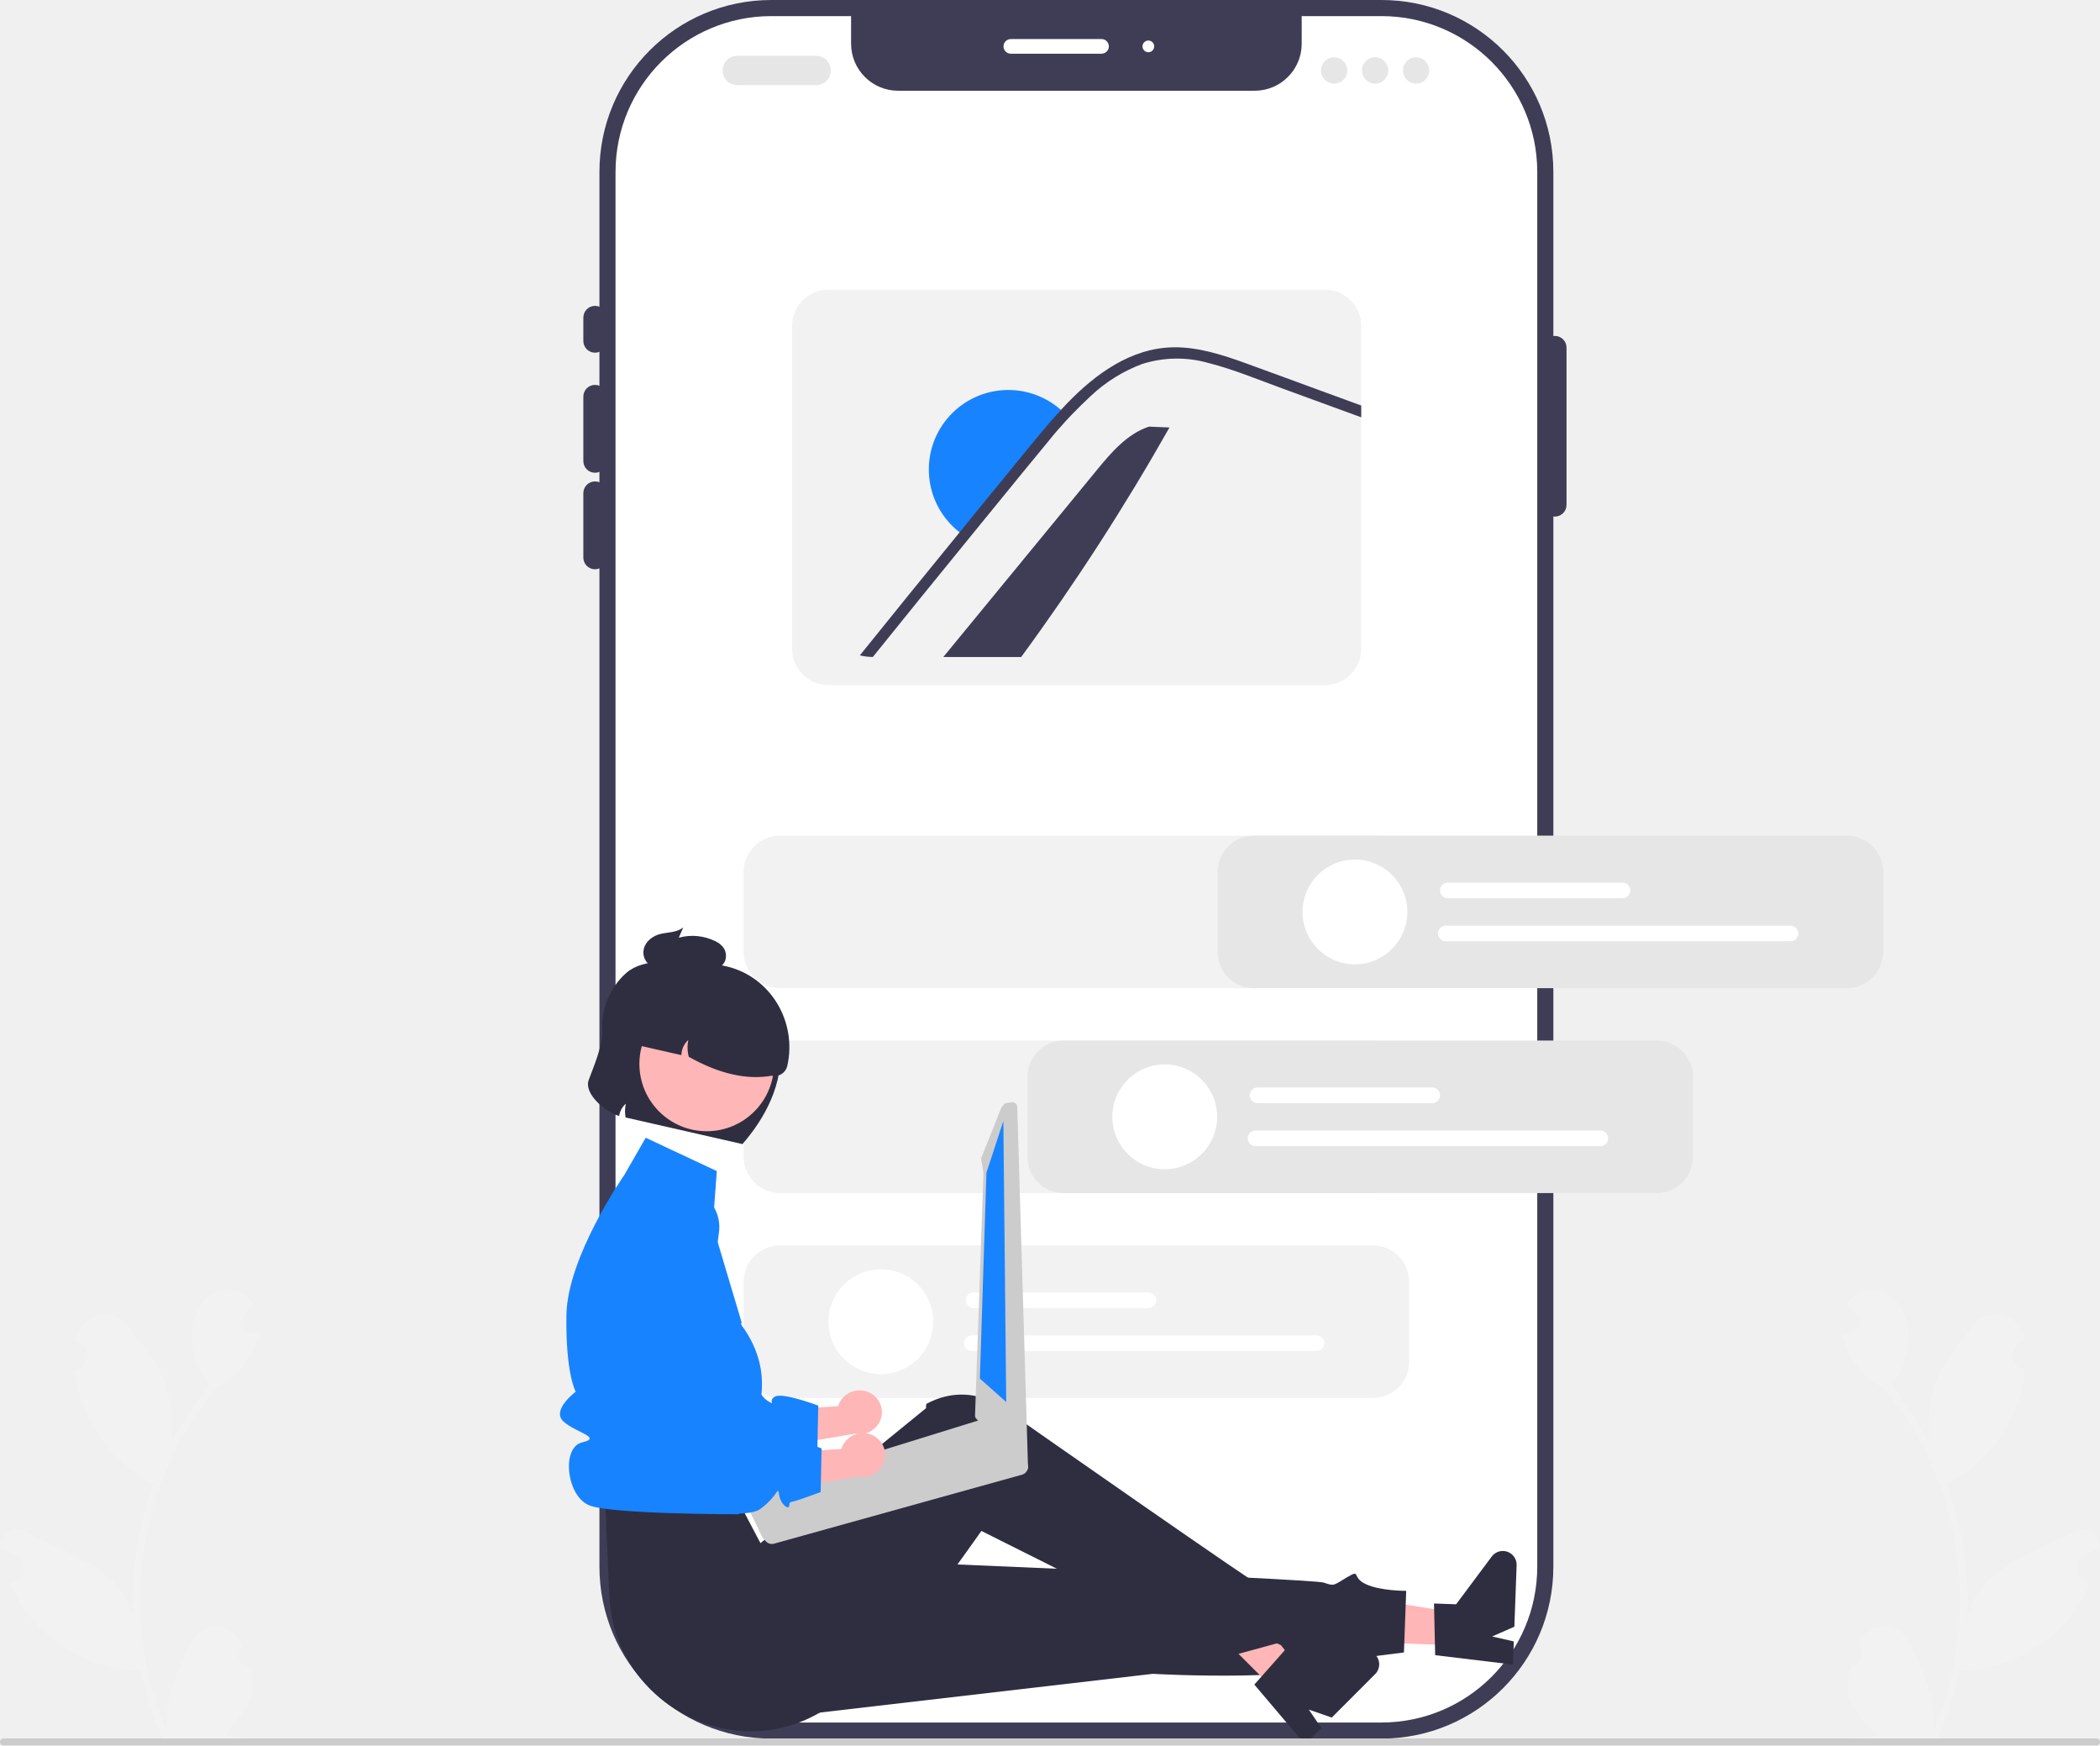
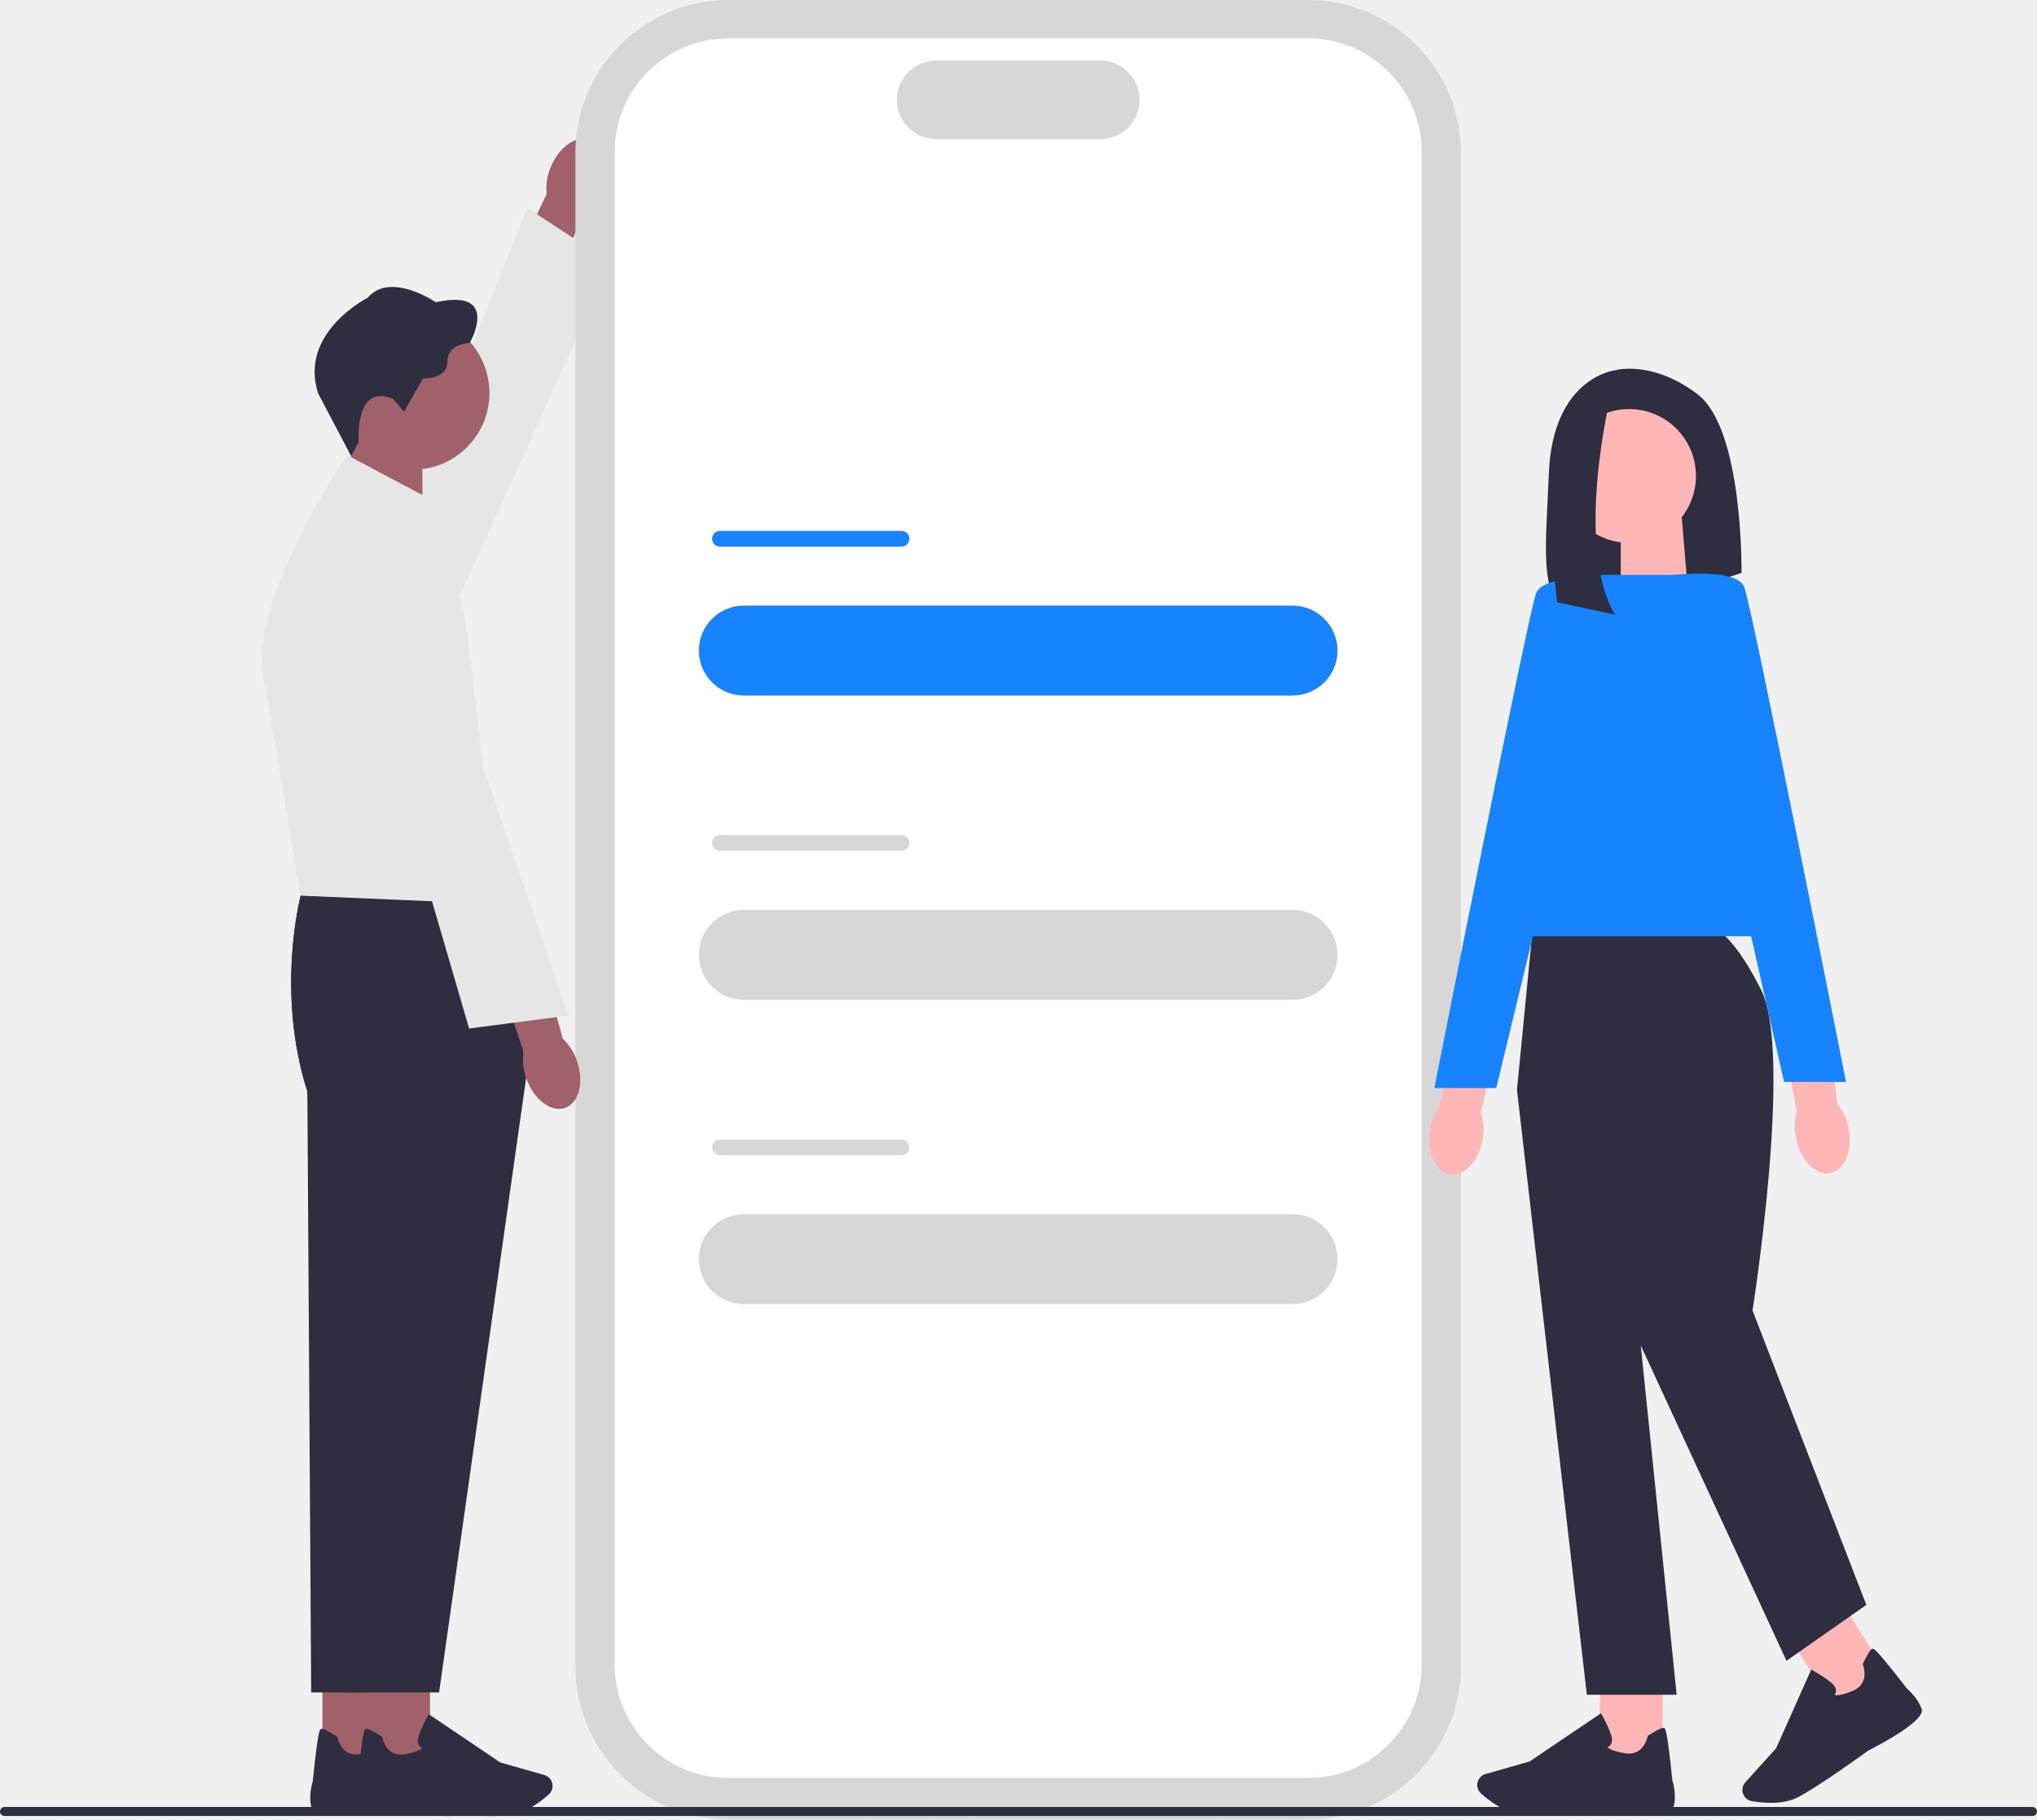
- <svg xmlns="http://www.w3.org/2000/svg" width="717.67" height="596.329" viewBox="0 0 717.67 596.329" role="img" artist="Katerina Limpitsouni" source="https://undraw.co/">
-   <rect x="204.855" width="326" height="594" rx="58.728" fill="#3f3d56" />
-   <path d="M766.52,210.568v476.54a53.292,53.292,0,0,1-53.23,53.23h-208.54a53.292,53.292,0,0,1-53.23-53.23v-476.54a53.292,53.292,0,0,1,53.23-53.23h27.27v9.42a16.081,16.081,0,0,0,16.08,16.08h121.84a16.081,16.081,0,0,0,16.08-16.08v-9.42h27.27A53.292,53.292,0,0,1,766.52,210.568Z" transform="translate(-241.165 -151.8354)" fill="#fff" />
-   <path d="M444.52,272.335a4.005,4.005,0,0,1-4-4v-8a4,4,0,0,1,8,0v8A4.005,4.005,0,0,1,444.52,272.335Z" transform="translate(-241.165 -151.8354)" fill="#3f3d56" />
-   <path d="M444.52,313.357a4.005,4.005,0,0,1-4-4V287.335a4,4,0,0,1,8,0v22.021A4.005,4.005,0,0,1,444.52,313.357Z" transform="translate(-241.165 -151.8354)" fill="#3f3d56" />
-   <path d="M444.52,346.335a4.005,4.005,0,0,1-4-4V320.314a4,4,0,0,1,8,0v22.021A4.005,4.005,0,0,1,444.52,346.335Z" transform="translate(-241.165 -151.8354)" fill="#3f3d56" />
-   <path d="M772.52,328.335a4.005,4.005,0,0,1-4-4V270.602a4,4,0,0,1,8,0v53.733A4.005,4.005,0,0,1,772.52,328.335Z" transform="translate(-241.165 -151.8354)" fill="#3f3d56" />
-   <path d="M617.612,170.181h-31a2.5,2.5,0,0,1,0-5h31a2.5,2.5,0,0,1,0,5Z" transform="translate(-241.165 -151.8354)" fill="#fff" />
-   <circle cx="392.447" cy="15.846" r="2" fill="#fff" />
-   <path d="M873.917,720.853a3.564,3.564,0,0,0,2.524-6.201c-.093-.356-.16-.612-.253-.968a9.575,9.575,0,0,1,17.749-.336c4.318,9.846,9.881,20.028,7.267,30.943,17.594-38.227,11.037-85.508-15.81-117.8-7.374-3.971-13.387-11.093-15.014-19.414,3.642,1.195,8.14-1.8,5.374-5.598-1.197-1.45-2.405-2.889-3.602-4.339,13.65-14.818,30.301,8.108,15.31,28.074a114.265,114.265,0,0,1,13.024,19.951,48.043,48.043,0,0,1,2.656-22.342c2.682-6.649,7.775-12.276,12.252-18.044,5.443-7.029,16.813-3.918,17.639,4.928-5.069,1.72-5.659,9.071.166,10.02-1.367,16.483-11.982,31.721-26.732,39.085a114.71,114.71,0,0,1,6.725,47.885c2.435-19.011,22.771-23.812,36.944-31.494a5.549,5.549,0,0,1,8.516,5.54,32.051,32.051,0,0,0-5.589,3.017,4.844,4.844,0,0,0,2.335,8.821c-7.011,17.839-25.462,29.949-44.529,30.064a117.929,117.929,0,0,1-7.701,23.201l-28.298.269c-.104-.313-.199-.637-.293-.951a32.153,32.153,0,0,0,7.826-.541c-7.008-8.139-12.407-12.274-8.483-23.767Z" transform="translate(-241.165 -151.8354)" fill="#f2f2f2" />
-   <path d="M326.162,720.853a3.564,3.564,0,0,1-2.524-6.201c.093-.356.16-.612.253-.968a9.575,9.575,0,0,0-17.749-.336c-4.318,9.846-9.881,20.028-7.267,30.943-17.594-38.227-11.037-85.508,15.81-117.8,7.374-3.971,13.387-11.093,15.014-19.414-3.642,1.195-8.14-1.8-5.374-5.598,1.197-1.45,2.405-2.889,3.602-4.339-13.65-14.818-30.301,8.108-15.31,28.074a114.265,114.265,0,0,0-13.024,19.951,48.043,48.043,0,0,0-2.656-22.342c-2.682-6.649-7.775-12.276-12.252-18.044-5.443-7.029-16.813-3.918-17.639,4.928,5.069,1.72,5.659,9.071-.166,10.02,1.367,16.483,11.982,31.721,26.732,39.085a114.71,114.71,0,0,0-6.725,47.885c-2.435-19.011-22.771-23.812-36.944-31.494a5.549,5.549,0,0,0-8.516,5.54,32.051,32.051,0,0,1,5.589,3.017,4.844,4.844,0,0,1-2.335,8.821c7.011,17.839,25.462,29.949,44.529,30.064a117.929,117.929,0,0,0,7.701,23.201l28.298.269c.104-.313.199-.637.293-.951a32.153,32.153,0,0,1-7.826-.541c7.008-8.139,12.407-12.274,8.483-23.767Z" transform="translate(-241.165 -151.8354)" fill="#f2f2f2" />
-   <path d="M520.106,180.908h-27a5,5,0,0,1,0-10h27a5,5,0,0,1,0,10Z" transform="translate(-241.165 -151.8354)" fill="#e6e6e6" />
-   <circle cx="455.941" cy="24.073" r="4.5" fill="#e6e6e6" />
-   <circle cx="469.941" cy="24.073" r="4.5" fill="#e6e6e6" />
-   <circle cx="483.941" cy="24.073" r="4.5" fill="#e6e6e6" />
-   <path d="M693.959,250.793h-169.7a12.417,12.417,0,0,0-12.4,12.4v110.31a12.417,12.417,0,0,0,12.4,12.4h169.7a12.411,12.411,0,0,0,12.4-12.4v-110.31A12.411,12.411,0,0,0,693.959,250.793Z" transform="translate(-241.165 -151.8354)" fill="#f2f2f2" />
-   <path d="M640.832,297.884a791.404,791.404,0,0,1-50.682,78.42H563.538q26.146-31.853,52.332-63.706c5.008-6.114,10.443-12.52,17.955-15.005Z" transform="translate(-241.165 -151.8354)" fill="#3f3d56" />
-   <path d="M605.466,293.536c-2.776,2.892-5.435,5.901-7.939,9.026-5.513,6.638-10.948,13.335-16.402,20.013-3.397,4.154-6.794,8.308-10.152,12.462a24.789,24.789,0,0,1-3.028-2.29A27.161,27.161,0,0,1,602.651,290.974,25.035,25.035,0,0,1,605.466,293.536Z" transform="translate(-241.165 -151.8354)" fill="#1883FF" />
-   <path d="M706.359,290.382v4.03l-1.8-.66-25.33-9.26c-8.25-3.01-16.48-6.45-25-8.62a39.402,39.402,0,0,0-22.64.29,51.95,51.95,0,0,0-17.64,10.95c-2.25,2.08-4.43,4.21-6.54,6.42-.69.73-1.38,1.46-2.06,2.19-2.04,2.22-4.01,4.49-5.88,6.84-5.51,6.64-10.95,13.34-16.4,20.01-3.4,4.16-6.8,8.31-10.16,12.46q-16.83,20.595-33.46,41.27a19.537,19.537,0,0,1-4.43-.56q16.965-21.075,34.09-42.04.39-.48.78-.96c1.34-1.67,2.71-3.35,4.07-5.02q8.535-10.455,17.08-20.89c4.14-5.06,8.25-10.14,12.71-14.94.27-.31.55-.61.84-.92.43-.46.86-.91,1.3-1.38,9.69-10.01,21.78-18.86,36.26-19.1,8.52-.13,16.75,2.57,24.67,5.42,8.53,3.09,17.03,6.23,25.55,9.35Z" transform="translate(-241.165 -151.8354)" fill="#3f3d56" />
-   <path d="M710.35,629.454H507.691a12.413,12.413,0,0,1-12.399-12.399V589.742a12.413,12.413,0,0,1,12.399-12.399H710.35a12.413,12.413,0,0,1,12.399,12.399v27.313A12.413,12.413,0,0,1,710.35,629.454Z" transform="translate(-241.165 -151.8354)" fill="#f2f2f2" />
-   <path d="M710.35,489.454H507.691a12.413,12.413,0,0,1-12.399-12.399V449.742a12.413,12.413,0,0,1,12.399-12.399H710.35a12.413,12.413,0,0,1,12.399,12.399v27.313A12.413,12.413,0,0,1,710.35,489.454Z" transform="translate(-241.165 -151.8354)" fill="#f2f2f2" />
-   <path d="M710.35,559.454H507.691a12.413,12.413,0,0,1-12.399-12.399V519.742a12.413,12.413,0,0,1,12.399-12.399H710.35a12.413,12.413,0,0,1,12.399,12.399v27.313A12.413,12.413,0,0,1,710.35,559.454Z" transform="translate(-241.165 -151.8354)" fill="#f2f2f2" />
-   <path d="M633.641,598.724H573.93a2.671,2.671,0,0,1,0-5.342H633.641a2.671,2.671,0,0,1,0,5.342Z" transform="translate(-241.165 -151.8354)" fill="#fff" />
-   <path d="M691.072,613.415H573.262a2.671,2.671,0,0,1,0-5.342h117.81a2.671,2.671,0,0,1,0,5.342Z" transform="translate(-241.165 -151.8354)" fill="#fff" />
-   <circle cx="301.042" cy="451.563" r="17.909" fill="#fff" />
-   <path d="M538.216,627.589a7.744,7.744,0,0,0-10.203,3.547,7.431,7.431,0,0,0-.44,1.147l-26.969,1.612-3.997,13.972,36.706-6.202a7.723,7.723,0,0,0,8.487-4.106A7.391,7.391,0,0,0,538.4,627.676Q538.309,627.631,538.216,627.589Z" transform="translate(-241.165 -151.8354)" fill="#ffb6b6" />
-   <path d="M478.687,558.67l0,0a13.373,13.373,0,0,0-18.045,9.162l-7.415,29.943,1.395,52.384s38.702,7.426,45.199,2.653,5.887-8.327,6.497-4.774,3.399,5.045,3.437,3.631.354-1.172,1.973-1.598,8.765-3.06,8.765-3.06l.32-14.935s-11.814-4.479-14.68-3.142.61,3.554-2.866,1.336-3.856-9.216-4.45-2.909-2.334,7.482-4.94,4.677-14.681-1.013-14.681-1.013l7.683-58.23A13.373,13.373,0,0,0,478.687,558.67Z" transform="translate(-241.165 -151.8354)" fill="#1883FF" />
-   <polygon points="498.157 562.178 498.564 551.148 456.212 544.329 455.612 560.608 498.157 562.178" fill="#ffb6b6" />
-   <path d="M731.634,717.334l-.402-17.661,7.55.279,12.189-16.327a4.719,4.719,0,0,1,8.498,2.997l-.774,20.98-7.602,3.341,7.416,1.687-.292,7.91Z" transform="translate(-241.165 -151.8354)" fill="#2f2e41" />
-   <path d="M500.963,739.308,635.106,723.709s57.927,3.346,71.519-5.496l14.332-1.809.777-21.053s-8.764.065-13.803-2.283-1.537-5.221-6.341-2.396-4.297,3.164-8.011,1.866-174.05-8.261-174.05-8.261Z" transform="translate(-241.165 -151.8354)" fill="#2f2e41" />
-   <polygon points="436.563 578.337 444.363 570.527 417.953 536.724 406.441 548.25 436.563 578.337" fill="#ffb6b6" />
-   <path d="M669.833,727.378l11.717-13.22,5.345,5.339,20.04-3.679a4.719,4.719,0,0,1,4.192,7.977l-14.836,14.854-7.845-2.721,4.289,6.281-5.594,5.6Z" transform="translate(-241.165 -151.8354)" fill="#2f2e41" />
-   <path d="M448.039,665.843l1.334,31c1.57,36.493,41.759,58.581,72.923,39.527q.862-.527,1.729-1.091s11.814-3.173,11.456-8.197,2.528-7.47,5.082-6.1S576.558,674.89,576.558,674.89s69.482,34.659,84.81,42.818l16.173-4.407s6.087,2.875,3.894-1.283-2.586-2.167-3.26-6.697-2.397-10.147-3.442-9.911-85.957-59.195-85.957-59.195-13.833-14-30.993-4.756c-.357,1.358-.052,1.405-.052,1.405l-56.684,46.189-8.009-15.211Z" transform="translate(-241.165 -151.8354)" fill="#2f2e41" />
-   <path d="M486.138,551.94l-24.304-11.39-7.276,12.661s-19.542,27.887-19.825,48.005,3.185,26.101,3.185,26.101-8.426,6.299-4.213,10.15,13.54,5.512,6.376,7.181-5.348,18.569,2.652,21.569,50.964,2.974,50.964,2.974a7.651,7.651,0,0,1,1.89-7.534c3.331-3.339,6.331-.943,3.331-6.141s-8-2.198-4-9.198,3.999-9.092,3.999-9.092,8.154-15.519-4.128-32.355c-.749-1.026-.119-1.066-.119-1.066l-9.918-33.236Z" transform="translate(-241.165 -151.8354)" fill="#1883FF" />
-   <path d="M446.971,504.046c.206,5.134-3.03,12.407-4.623,16.793-1.703,4.689,5.679,10.913,10.405,12.276a6.989,6.989,0,0,1,2.289-4.197,11.967,11.967,0,0,0-.087,4.708l39.948,9.094c7.187-8.322,14.413-20.287,12.837-34.717a14.04,14.04,0,0,0-6.761-14l-20.195-11.931c-8.59-1.956-19.408-3.136-25.613,2.179A24.575,24.575,0,0,0,446.971,504.046Z" transform="translate(-241.165 -151.8354)" fill="#2f2e41" />
-   <circle cx="241.514" cy="363.489" r="23" fill="#ffb6b6" />
-   <path d="M455.734,503.036l-1.11,4.875,19.404,4.417a7.156,7.156,0,0,1,2.386-5.21,12.192,12.192,0,0,0,.139,5.785c10.464,5.872,19.896,7.952,28.354,6.455a4.431,4.431,0,0,0,5.304-3.337v0c3.403-14.947-5.512-30.225-20.386-33.935a27.997,27.997,0,0,0-34.09,20.949Z" transform="translate(-241.165 -151.8354)" fill="#2f2e41" />
-   <path d="M467.079,470.871c2.559-.555,5.266-.421,7.579-2.154l-1.517,3.482a17.626,17.626,0,0,1,12.585,1.257,6.73,6.73,0,0,1,2.849,2.412,4.957,4.957,0,0,1,.375,4.269,4.641,4.641,0,0,1-2.718,2.581,8.963,8.963,0,0,1-3.326.348q-7.083-.165-14.166-.33a10.591,10.591,0,0,1-5.225-1.015,5.22,5.22,0,0,1-2.424-5.183C461.542,473.373,464.52,471.426,467.079,470.871Z" transform="translate(-241.165 -151.8354)" fill="#2f2e41" />
-   <path d="M591.844,651.131a.981.981,0,0,0-.188-.173,2.012,2.012,0,0,0-.616-.482l-1.683-.901-11.173-12.405a2.806,2.806,0,0,0-2.098-.201l-.029.009-4.786,1.48-4.116,1.277-5.75,1.782L522.237,653.646l-25.745,7.971a2.785,2.785,0,0,0-1.829,3.448,2.898,2.898,0,0,0,.588,1.044l.819.912,1.718,1.914,3.981,8.25,1.105,1.233a2.775,2.775,0,0,0,2.866.804L590.554,655.638a2.824,2.824,0,0,0,1.29-4.507Z" transform="translate(-241.165 -151.8354)" fill="#ccc" />
-   <path d="M586.808,528.426l-1.642.266a1.728,1.728,0,0,0-1.119.695l-.724,1.012-6.527,16.322a1.728,1.728,0,0,0-.297,1.288l.765,4.65-2.89,83.006a1.748,1.748,0,0,0,.647,1.084l12.673,16.952.296.235.638.5a1.756,1.756,0,0,0,1.147.365l1.077-.051a1.73,1.73,0,0,0,1.265-.645,1.704,1.704,0,0,0,.359-1.37L588.799,529.846a1.725,1.725,0,0,0-1.982-1.422Z" transform="translate(-241.165 -151.8354)" fill="#ccc" />
-   <polygon points="342.893 383.04 337.111 400.653 334.874 471.007 343.874 479.007 342.893 383.04" fill="#1883FF" />
-   <path d="M539.345,642.192a7.744,7.744,0,0,0-10.203,3.547,7.431,7.431,0,0,0-.44,1.147l-26.969,1.612-3.997,13.972,36.706-6.202a7.723,7.723,0,0,0,8.487-4.106,7.391,7.391,0,0,0-3.401-9.883Q539.437,642.234,539.345,642.192Z" transform="translate(-241.165 -151.8354)" fill="#ffb6b6" />
-   <path d="M479.816,573.272l0,0a13.373,13.373,0,0,0-18.045,9.162l-7.415,29.943,1.395,52.384s38.702,7.426,45.199,2.653,5.887-8.327,6.497-4.774,3.399,5.045,3.437,3.631.354-1.172,1.973-1.598,8.765-3.06,8.765-3.06l.32-14.935s-11.814-4.479-14.68-3.142.61,3.554-2.866,1.336-3.856-9.216-4.45-2.909-2.334,7.482-4.94,4.677-14.681-1.013-14.681-1.013l7.683-58.23A13.373,13.373,0,0,0,479.816,573.272Z" transform="translate(-241.165 -151.8354)" fill="#1883FF" />
-   <path d="M241.165,746.975a1.186,1.186,0,0,0,1.19,1.19h715.29a1.19,1.19,0,0,0,0-2.38H242.355A1.187,1.187,0,0,0,241.165,746.975Z" transform="translate(-241.165 -151.8354)" fill="#ccc" />
-   <path d="M872.35,489.454H669.691a12.413,12.413,0,0,1-12.399-12.399V449.742a12.413,12.413,0,0,1,12.399-12.399H872.35a12.413,12.413,0,0,1,12.399,12.399v27.313A12.413,12.413,0,0,1,872.35,489.454Z" transform="translate(-241.165 -151.8354)" fill="#e6e6e6" />
-   <path d="M795.641,458.724H735.93a2.671,2.671,0,1,1,0-5.342H795.641a2.671,2.671,0,1,1,0,5.342Z" transform="translate(-241.165 -151.8354)" fill="#fff" />
-   <path d="M853.072,473.415H735.262a2.671,2.671,0,1,1,0-5.342h117.81a2.671,2.671,0,0,1,0,5.342Z" transform="translate(-241.165 -151.8354)" fill="#fff" />
-   <circle cx="463.042" cy="311.563" r="17.909" fill="#fff" />
-   <path d="M807.35,559.454H604.691a12.413,12.413,0,0,1-12.399-12.399V519.742a12.413,12.413,0,0,1,12.399-12.399H807.35a12.413,12.413,0,0,1,12.399,12.399v27.313A12.413,12.413,0,0,1,807.35,559.454Z" transform="translate(-241.165 -151.8354)" fill="#e6e6e6" />
-   <path d="M730.641,528.724H670.93a2.671,2.671,0,1,1,0-5.342H730.641a2.671,2.671,0,0,1,0,5.342Z" transform="translate(-241.165 -151.8354)" fill="#fff" />
-   <path d="M788.072,543.415H670.262a2.671,2.671,0,0,1,0-5.342h117.81a2.671,2.671,0,0,1,0,5.342Z" transform="translate(-241.165 -151.8354)" fill="#fff" />
-   <circle cx="398.042" cy="381.563" r="17.909" fill="#fff" />
+ <svg xmlns="http://www.w3.org/2000/svg" width="678.62" height="606.19" viewBox="0 0 678.62 606.19" role="img" artist="Katerina Limpitsouni" source="https://undraw.co/">
+   <path id="uuid-fb20b2b5-bc5b-4117-a1ee-c5d1a8aa62bd-947" d="m183.39,55.89c2.75-6.95,8.68-11.07,13.24-9.21,4.56,1.86,6.03,9.01,3.28,15.96-1.06,2.79-2.79,5.27-5.06,7.23l-12.04,29.28-14.07-6.29,13.36-28.2c-.3-3.01.14-6.02,1.28-8.78,0,0,0,0,0,0Z" fill="#a0616a" stroke-width="0" />
+   <path d="m132.94,242.82s-20.19-9.78-18.79-16.8c1.4-7.03,61.55-156.74,61.55-156.74l27.85,18.3-70.61,155.25Z" fill="#e6e6e6" stroke-width="0" />
+   <path d="m435.76,606.19h-193.12c-28.09,0-50.94-22.85-50.94-50.94V50.94c0-28.09,22.85-50.94,50.94-50.94h193.12c28.09,0,50.94,22.85,50.94,50.94v504.31c0,28.09-22.85,50.94-50.94,50.94Z" fill="#d7d7d8" stroke-width="0" />
+   <path d="m435.9,592.4h-193.4c-20.79,0-37.71-16.92-37.71-37.71V50.51c0-20.79,16.92-37.71,37.71-37.71h193.4c20.79,0,37.71,16.92,37.71,37.71v504.18c0,20.79-16.92,37.71-37.71,37.71Z" fill="#fff" stroke-width="0" />
+   <path d="m366.55,46.36h-54.69c-7.22,0-13.09-5.87-13.09-13.09s5.87-13.09,13.09-13.09h54.69c7.22,0,13.09,5.87,13.09,13.09s-5.87,13.09-13.09,13.09Z" fill="#d7d7d8" stroke-width="0" />
+   <rect x="232.82" y="201.79" width="212.77" height="29.95" rx="14.98" ry="14.98" fill="#1883FF" stroke-width="0" />
+   <rect x="237.24" y="176.9" width="65.71" height="5.22" rx="2.61" ry="2.61" fill="#1883FF" stroke-width="0" />
+   <rect x="232.82" y="303.18" width="212.77" height="29.95" rx="14.98" ry="14.98" fill="#d7d7d8" stroke-width="0" />
+   <rect x="237.24" y="278.28" width="65.71" height="5.22" rx="2.61" ry="2.61" fill="#d7d7d8" stroke-width="0" />
+   <rect x="232.82" y="404.56" width="212.77" height="29.95" rx="14.98" ry="14.98" fill="#d7d7d8" stroke-width="0" />
+   <rect x="237.24" y="379.67" width="65.71" height="5.22" rx="2.61" ry="2.61" fill="#d7d7d8" stroke-width="0" />
+   <path d="m537.95,123.4s-20.62,2.33-21.95,34.25c-1.11,26.6-3.37,41.43,7.45,46.98,3.87,1.98,8.42,2.16,12.55.8l44.18-14.53s.67-47.89-14.63-59.52c-15.3-11.64-27.6-7.98-27.6-7.98Z" fill="#2f2e41" stroke-width="0" />
+   <polygon points="562.31 196.78 539.95 204.13 539.95 171.95 560.23 171.95 562.31 196.78" fill="#ffb6b6" stroke-width="0" />
+   <path id="uuid-e639489a-d12b-4c23-97cb-2af79ea40b7d-948" d="m493.96,379.49c-1.21,7.37-6.13,12.66-10.98,11.81-4.85-.85-7.81-7.52-6.59-14.9.44-2.95,1.61-5.75,3.41-8.14l5.54-31.17,15.08,3.16-7.07,30.39c.93,2.88,1.14,5.91.61,8.85,0,0,0,0,0,0Z" fill="#ffb6b6" stroke-width="0" />
+   <path id="uuid-56df27a3-bbb6-4bd2-b7f5-888148e3fe66-949" d="m615.85,375.91c1.49,7.32-1.24,14.01-6.08,14.94-4.84.93-9.97-4.26-11.45-11.58-.63-2.92-.53-5.94.29-8.82l-5.89-31.11,15.22-2.41,4.19,30.92c1.89,2.36,3.16,5.12,3.72,8.06,0,0,0,0,0,0Z" fill="#ffb6b6" stroke-width="0" />
+   <rect x="532.96" y="557.07" width="20.94" height="29.71" fill="#ffb6b6" stroke-width="0" />
+   <path d="m512.57,604.77c-2.2,0-4.16-.05-5.64-.19-5.56-.51-10.87-4.62-13.54-7.02-1.2-1.08-1.58-2.8-.96-4.28h0c.45-1.06,1.34-1.86,2.45-2.17l14.7-4.2,23.8-16.06.27.48c.1.18,2.44,4.39,3.22,7.23.3,1.08.22,1.98-.23,2.68-.31.48-.75.76-1.1.92.43.45,1.78,1.37,5.94,2.03,6.07.96,7.35-5.33,7.4-5.59l.04-.21.18-.12c2.89-1.86,4.67-2.71,5.28-2.53.38.11,1.02.31,2.75,17.44.17.54,1.38,4.48.56,8.25-.89,4.1-18.81,2.69-22.4,2.37-.1.01-13.52.97-22.71.97Z" fill="#2f2e41" stroke-width="0" />
+   <rect x="602.03" y="537.03" width="20.94" height="29.71" transform="translate(-199.26 407.72) rotate(-31.95)" fill="#ffb6b6" stroke-width="0" />
+   <path d="m589.93,600.7c-2.46,0-4.72-.3-6.33-.58-1.58-.28-2.82-1.54-3.08-3.12h0c-.18-1.14.15-2.29.93-3.14l10.25-11.34,11.7-26.22.48.26c.18.1,4.39,2.43,6.56,4.43.83.76,1.24,1.57,1.22,2.4-.01.58-.23,1.04-.45,1.37.6.16,2.23.22,6.11-1.42,5.66-2.39,3.42-8.41,3.32-8.66l-.08-.2.09-.19c1.47-3.11,2.52-4.77,3.14-4.94.39-.11,1.03-.28,11.56,13.35.43.36,3.54,3.07,4.84,6.7,1.41,3.95-14.54,12.24-17.75,13.86-.1.08-16.79,12.21-23.65,15.66-2.72,1.37-5.94,1.79-8.87,1.79Z" fill="#2f2e41" stroke-width="0" />
+   <path d="m569.32,308.62h-58.63l-5.32,54.54,23.28,201.52h29.93l-11.97-116.39,48.55,105.08,26.6-18.62-37.91-98.1s13.54-85.46,2.9-106.75c-10.64-21.28-17.43-21.28-17.43-21.28Z" fill="#2f2e41" stroke-width="0" />
+   <polygon points="598.48 311.95 496.73 311.95 533.31 191.57 573.88 191.57 598.48 311.95" fill="#1883FF" stroke-width="0" />
+   <path d="m539.71,191.59s-25.27-.67-27.93,5.99c-2.66,6.65-33.92,164.94-33.92,164.94h20.62l41.24-170.93Z" fill="#1883FF" stroke-width="0" />
+   <path d="m556.15,191.73s22.26-2.82,24.92,3.83c2.66,6.65,33.92,164.94,33.92,164.94h-20.62s-38.22-168.77-38.22-168.77Z" fill="#1883FF" stroke-width="0" />
+   <circle cx="542.72" cy="158.58" r="22.28" fill="#ffb6b6" stroke-width="0" />
+   <path d="m536.62,131.71s-12.26,49.79,1.37,73.06l-19.2-4.08s-7.44-54.49,7.52-64.4l10.31-4.59Z" fill="#2f2e41" stroke-width="0" />
+   <path d="m678.62,603.58c0,.83-.67,1.5-1.5,1.5H1.5c-.83,0-1.5-.67-1.5-1.5s.67-1.5,1.5-1.5h675.62c.83,0,1.5.67,1.5,1.5Z" fill="#2e2e41" stroke-width="0" />
+   <polygon points="115.1 174.73 140.71 183.15 140.71 146.28 117.47 146.28 115.1 174.73" fill="#a0616a" stroke-width="0" />
+   <circle cx="137.54" cy="130.96" r="25.52" fill="#a0616a" stroke-width="0" />
+   <path d="m131.04,132.96l3.52,4.27,6.36-11.14s8.12.42,8.12-5.61,7.45-6.2,7.45-6.2c0,0,10.55-18.42-11.3-13.57,0,0-15.16-10.38-22.69-1.51,0,0-23.11,11.64-16.5,31.9l10.99,20.89,2.49-4.73s-1.51-19.85,11.56-14.32Z" fill="#2f2e41" stroke-width="0" />
+   <rect x="107.42" y="557.4" width="20.94" height="29.71" transform="translate(235.77 1144.5) rotate(-180)" fill="#a0616a" stroke-width="0" />
+   <path d="m126.04,604.12c-3.58.32-21.5,1.74-22.4-2.37-.82-3.77.39-7.71.56-8.25,1.72-17.14,2.36-17.33,2.75-17.44.61-.18,2.39.67,5.28,2.53l.18.12.04.21c.05.27,1.33,6.56,7.4,5.59,4.16-.66,5.51-1.58,5.94-2.03-.35-.16-.79-.44-1.1-.92-.45-.7-.53-1.6-.23-2.68.78-2.85,3.12-7.06,3.22-7.23l.27-.48,23.8,16.06,14.7,4.2c1.11.32,2,1.11,2.45,2.17h0c.62,1.48.24,3.2-.96,4.28-2.67,2.4-7.97,6.51-13.54,7.02-1.48.14-3.44.19-5.64.19-9.19,0-22.61-.95-22.71-.97Z" fill="#2f2e41" stroke-width="0" />
+   <path d="m155.1,301.25l-54.93-2.81s-8.42,31.92,2.22,65.18l1.28,200.29h31.04l29.26-206.61-8.87-56.05Z" fill="#2f2e41" stroke-width="0" />
+   <path d="m145.83,167.65l-30.15-16s-32.49,47.48-28,73.2c4.5,25.72,12.48,73.6,12.48,73.6l66.51,2.81-11.61-94.29-9.23-39.32Z" fill="#e6e6e6" stroke-width="0" />
+   <rect x="122.31" y="557.4" width="20.94" height="29.71" transform="translate(265.56 1144.5) rotate(-180)" fill="#a0616a" stroke-width="0" />
+   <path d="m140.94,604.12c-3.58.32-21.5,1.74-22.4-2.37-.82-3.77.39-7.71.56-8.25,1.72-17.14,2.36-17.33,2.75-17.44.61-.18,2.39.67,5.28,2.53l.18.12.04.21c.05.27,1.33,6.56,7.4,5.59,4.16-.66,5.51-1.58,5.94-2.03-.35-.16-.79-.44-1.1-.92-.45-.7-.53-1.6-.23-2.68.78-2.85,3.12-7.06,3.22-7.23l.27-.48,23.8,16.06,14.7,4.2c1.11.32,2,1.11,2.45,2.17h0c.62,1.48.24,3.2-.96,4.28-2.67,2.4-7.97,6.51-13.54,7.02-1.48.14-3.44.19-5.64.19-9.19,0-22.61-.95-22.71-.97Z" fill="#2f2e41" stroke-width="0" />
+   <path d="m166.67,301.25l-66.51-2.81s-8.42,31.92,2.22,65.18l12.86,200.29h31.04l29.26-206.61-8.87-56.05Z" fill="#2f2e41" stroke-width="0" />
+   <path id="uuid-e3777ca2-fb97-40f5-b301-a7df89d05aed-950" d="m192.22,353.55c2.45,7.06.64,14.05-4.03,15.62-4.67,1.56-10.44-2.89-12.89-9.96-1.02-2.81-1.32-5.82-.88-8.78l-9.97-30.05,14.76-4.41,8.27,30.09c2.19,2.09,3.82,4.66,4.75,7.49,0,0,0,0,0,0Z" fill="#a0616a" stroke-width="0" />
+   <path d="m108.54,178.95s21.68-5.76,25.21.48c3.52,6.24,55.57,158.96,55.57,158.96l-33.04,4.3-47.73-163.74Z" fill="#e6e6e6" stroke-width="0" />
</svg>
